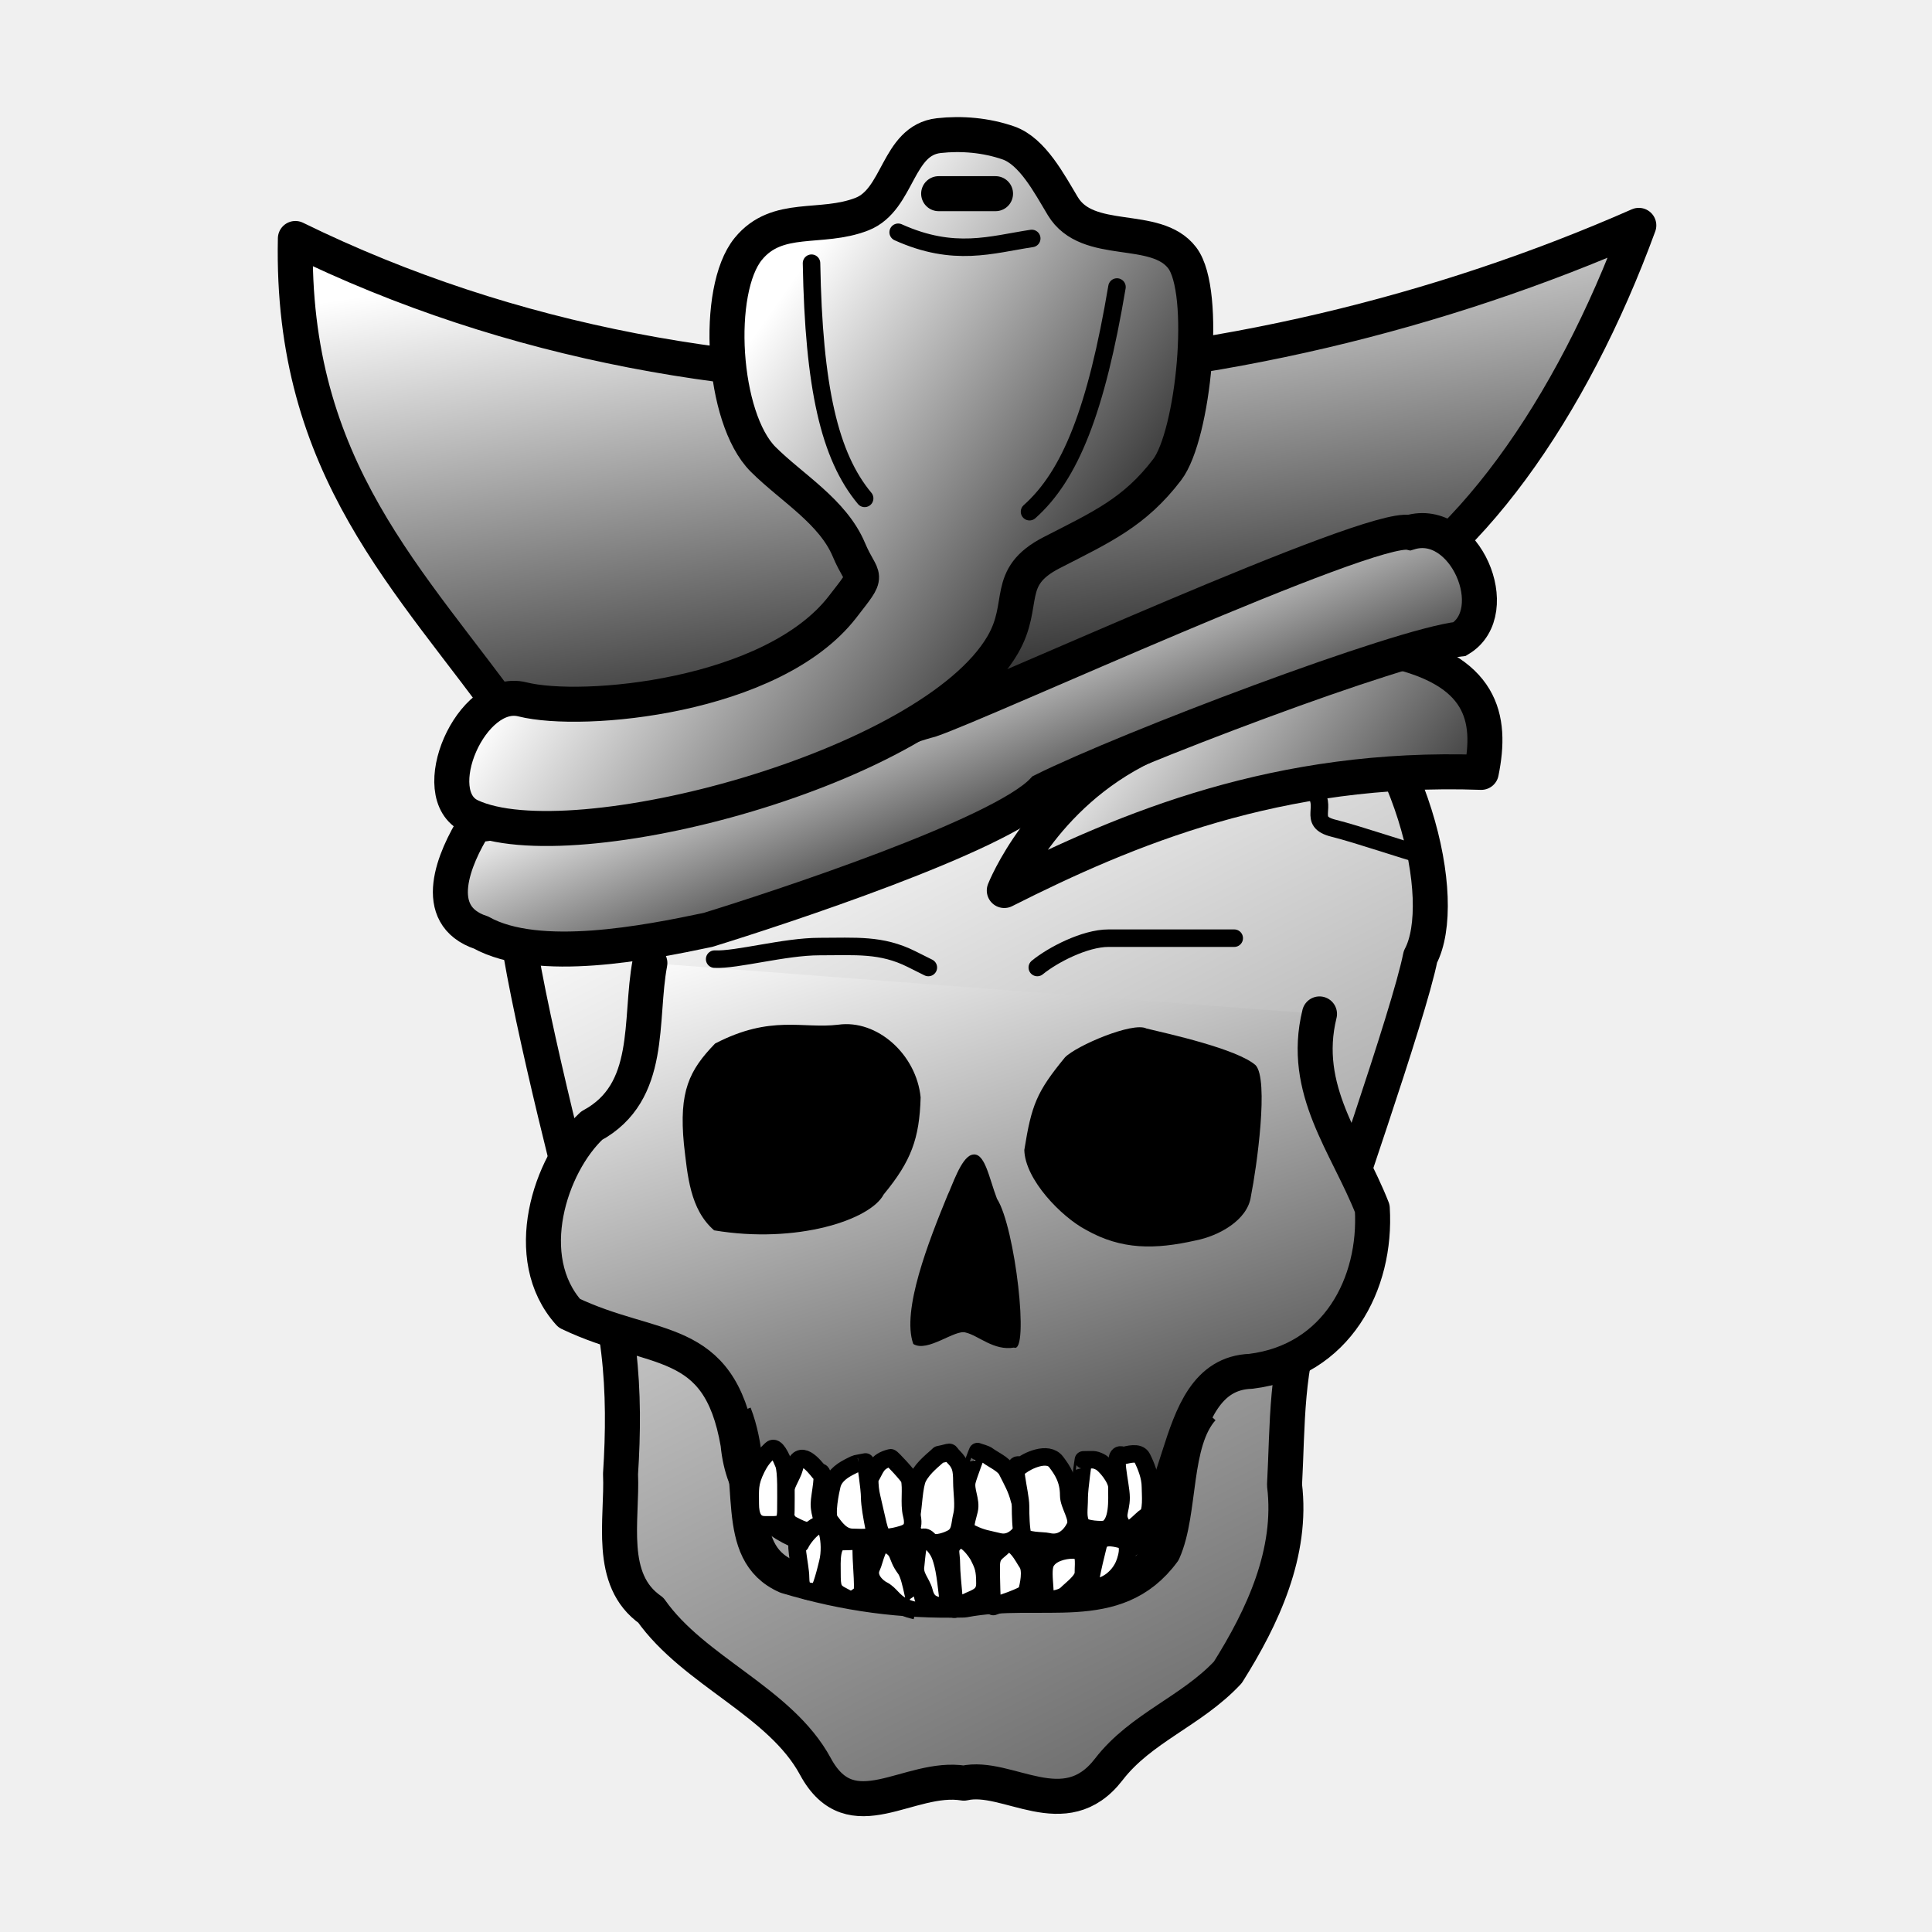
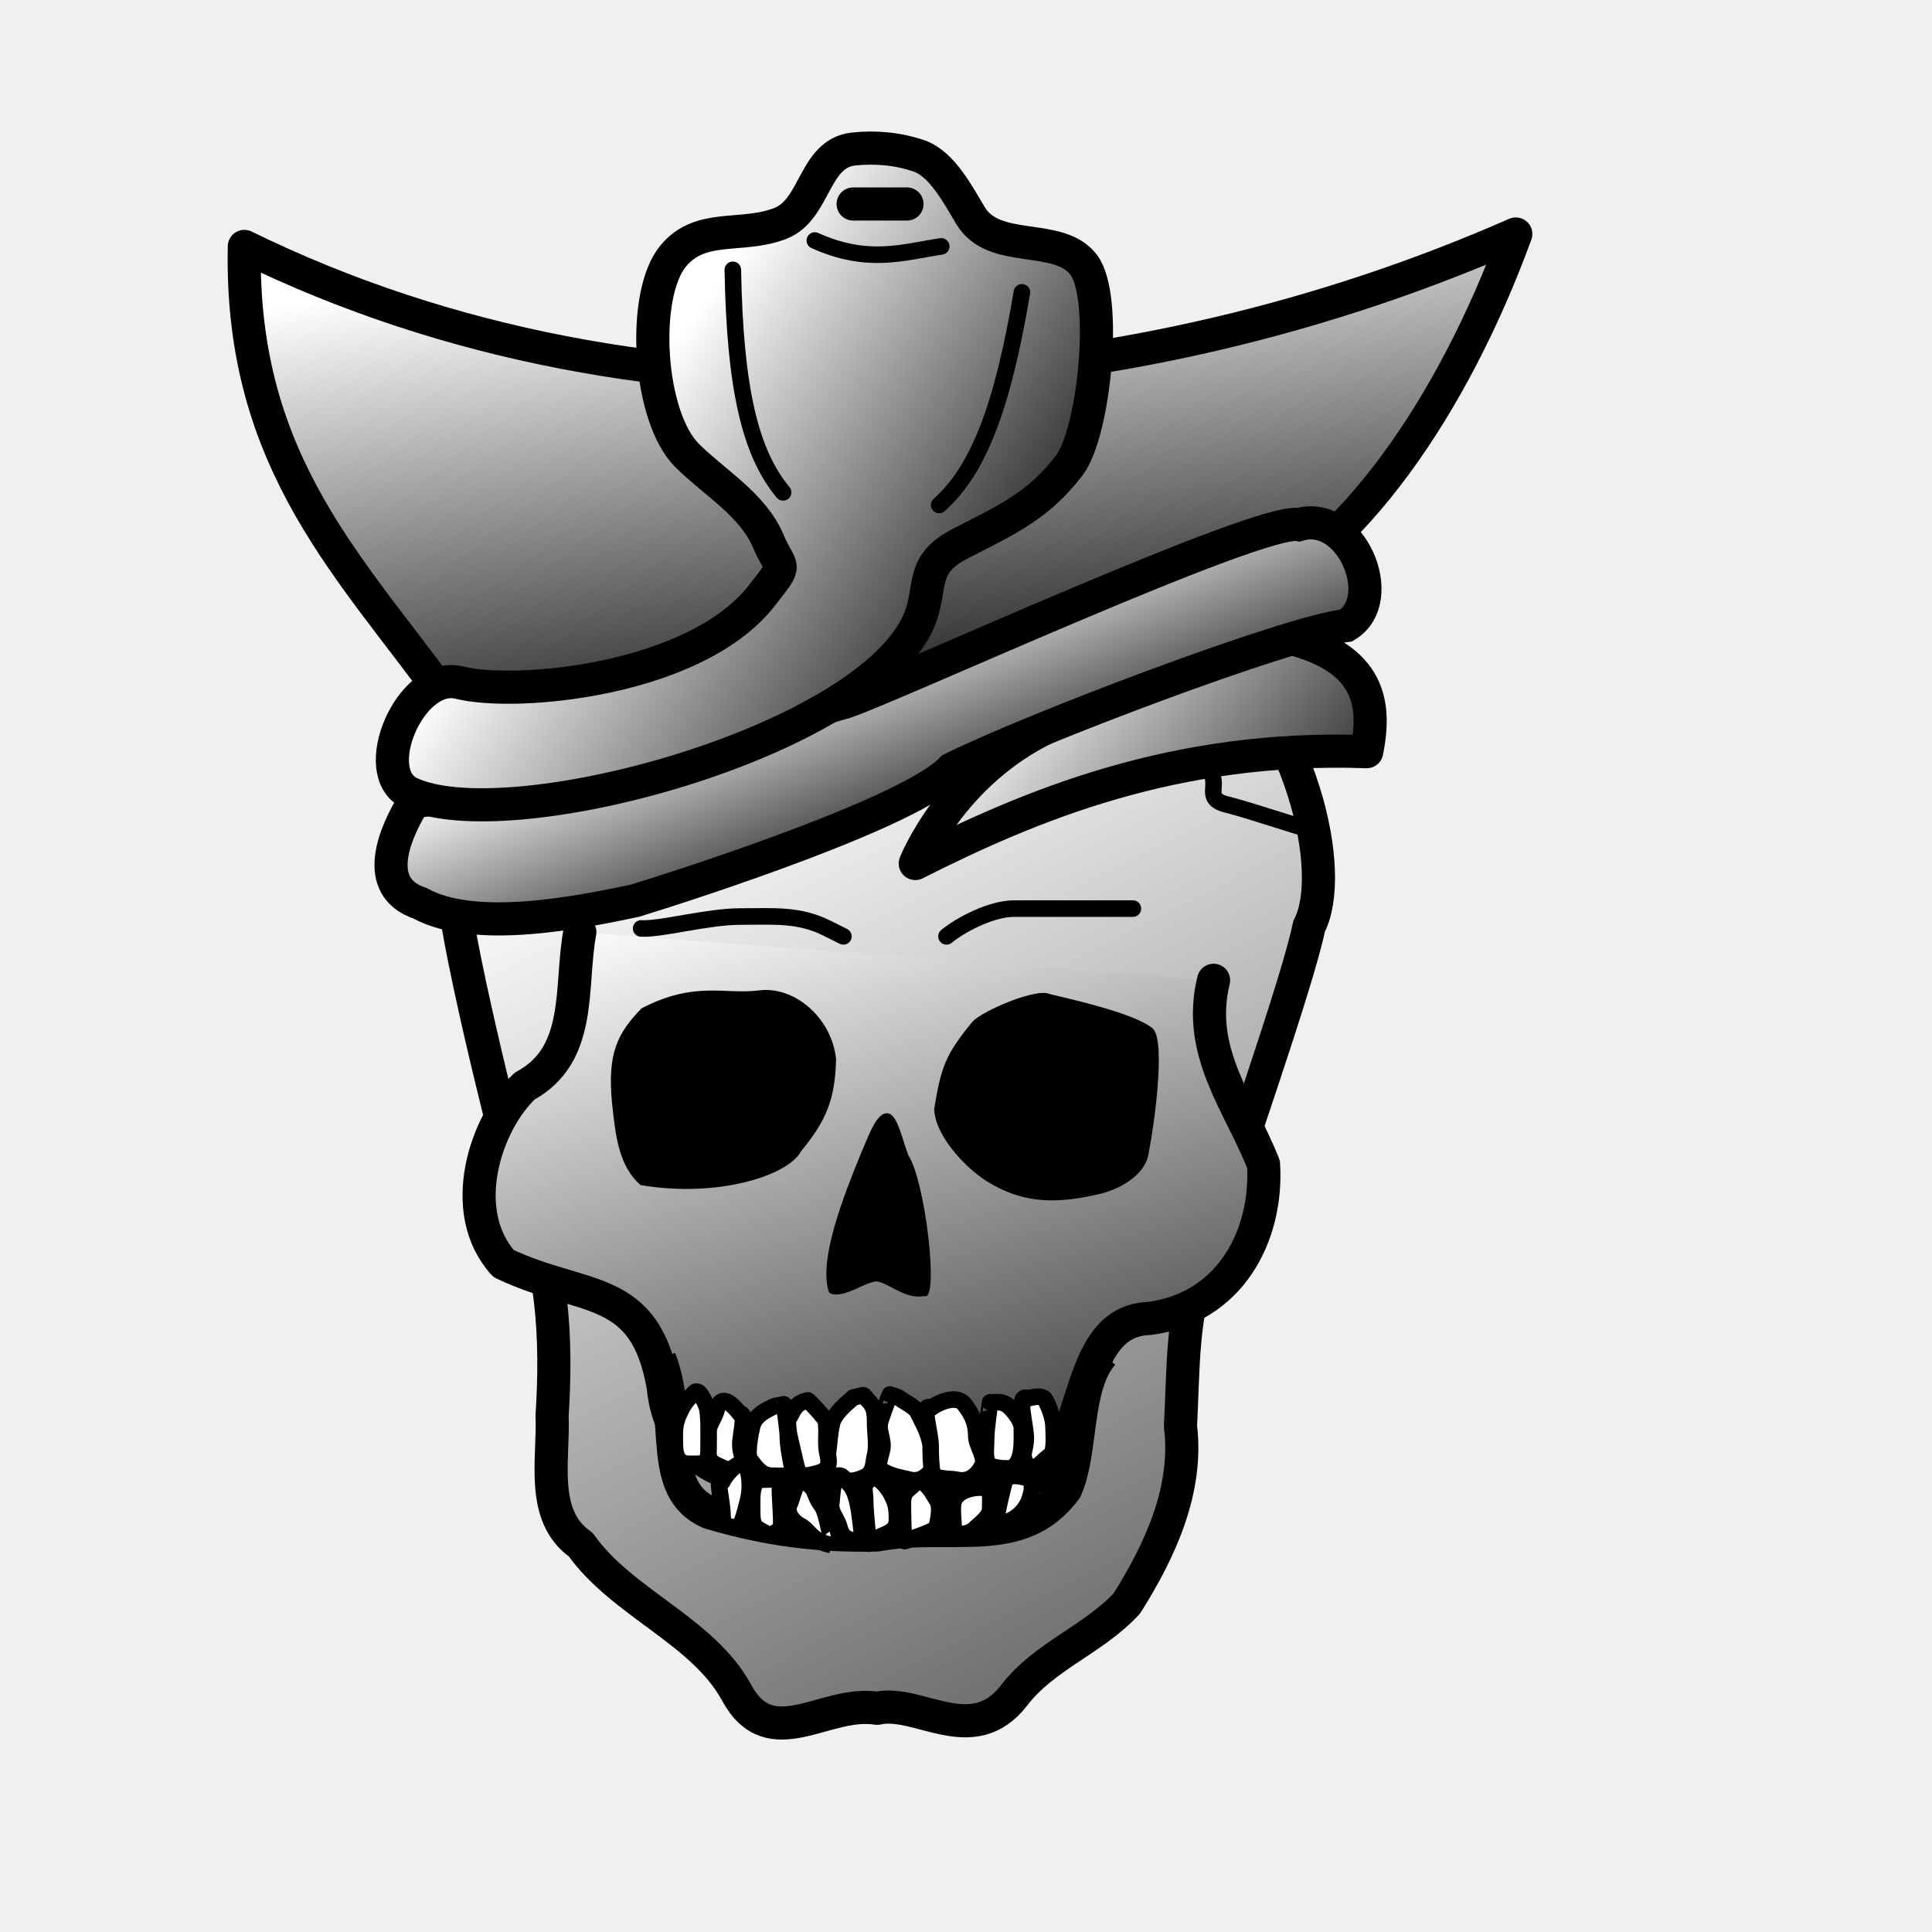
- <svg xmlns="http://www.w3.org/2000/svg" xmlns:xlink="http://www.w3.org/1999/xlink" overflow="hidden" viewBox="-17 10 883 883" id="svg36220" version="1.0">
+ <svg xmlns="http://www.w3.org/2000/svg" xmlns:xlink="http://www.w3.org/1999/xlink" viewBox="0 0 933 933" width="933" height="933" id="svg36220" version="1.0">
  <defs id="defs36222">
    <linearGradient id="linearGradient5175">
      <stop style="stop-color:#ffffff;stop-opacity:1" offset="0" id="stop5177" />
      <stop style="stop-color:#000000;stop-opacity:1;" offset="1" id="stop5179" />
    </linearGradient>
    <linearGradient xlink:href="#linearGradient5175" id="linearGradient2365" x1="317.823" y1="251.519" x2="716.784" y2="1040.894" gradientUnits="userSpaceOnUse" gradientTransform="matrix(0.957555,0,0,0.957555,5.117738,135.2389)" />
    <linearGradient xlink:href="#linearGradient5175" id="linearGradient2373" x1="403.641" y1="286.734" x2="535.965" y2="715.779" gradientUnits="userSpaceOnUse" gradientTransform="matrix(0.957555,0,0,0.957555,5.117738,135.2389)" />
    <linearGradient xlink:href="#linearGradient5175" id="linearGradient2436" x1="494" y1="289" x2="659.672" y2="419" gradientUnits="userSpaceOnUse" gradientTransform="translate(12,8)" />
    <linearGradient xlink:href="#linearGradient5175" id="linearGradient2449" x1="281.482" y1="229.237" x2="481.762" y2="369.237" gradientUnits="userSpaceOnUse" />
    <linearGradient xlink:href="#linearGradient5175" id="linearGradient4581" x1="476.84" y1="271.289" x2="527.16" y2="393.893" gradientUnits="userSpaceOnUse" />
    <linearGradient xlink:href="#linearGradient5175" id="linearGradient5134" x1="399.945" y1="107.977" x2="440" y2="376.954" gradientUnits="userSpaceOnUse" />
  </defs>
  <g id="layer1">
    <path style="fill:url(#linearGradient2365);fill-opacity:1;fill-rule:evenodd;stroke:#000000;stroke-width:16;stroke-linecap:round;stroke-linejoin:round;stroke-miterlimit:4;stroke-dasharray:none;stroke-opacity:1" d="M 219.61,436.869 C 220.436,387.43 242.548,340.936 277.247,307.141 C 304.132,280.956 334.458,262.984 370.021,252.238 C 402.811,242.33 446.984,243.028 479.636,252.447 C 519.371,263.91 549.346,279.368 580.922,306.027 C 628.794,346.443 645.767,421.712 632.184,447.307 C 626.723,474.513 593.89,566.973 581.085,607.817 C 570.495,633.069 571.55,661.729 570.076,688.706 C 573.87,719.56 560.135,748.989 544.173,774.333 C 527.53,792.144 504.419,799.635 489.744,818.699 C 469.593,844.876 443.405,820.4 423.557,824.971 C 398.372,820.88 372.151,847.821 355.686,817.371 C 339.575,787.575 300.245,774.014 280.449,745.927 C 260.53,732.094 267.536,704.482 266.605,683.653 C 269.03,646.451 267.183,607.901 250.723,573.77 C 249.111,569.049 225.583,478.271 219.61,436.869 z " id="path1328" />
    <path style="fill:url(#linearGradient2373);fill-opacity:1;fill-rule:evenodd;stroke:#000000;stroke-width:16;stroke-linecap:round;stroke-linejoin:round;stroke-miterlimit:4;stroke-dasharray:none;stroke-opacity:1" d="M 280.018,450.151 C 275.098,476.254 281.71,509.193 253.426,524.468 C 234.446,542.111 220.338,584.861 243.149,610.172 C 281.903,628.722 311.553,619.12 320.305,669.809 C 324.539,715.14 369.742,717.923 395.662,715.334 C 424.112,715.797 464.12,716.993 491.185,715.067 C 528.549,713.689 514.093,638.147 554.68,636.742 C 593.941,631.928 612.277,596.756 610.191,562.308 C 598.716,533.079 577.505,508.157 586.064,473.405" id="path2239" />
    <path style="fill:#000000;fill-opacity:1;fill-rule:evenodd;stroke:none;stroke-width:16;stroke-linecap:round;stroke-linejoin:round;stroke-miterlimit:4;stroke-dasharray:none;stroke-opacity:1" d="M 469.74,493.253 C 456.786,509.046 454.462,514.907 451.154,535.586 C 451.466,549.109 468.115,566.195 479.367,572.103 C 495.544,581.266 510.835,581.14 529.533,576.919 C 539.802,574.913 553.275,567.784 554.724,556.692 C 557.345,543.639 563.036,503.213 556.821,496.798 C 548.323,489.409 517.415,482.559 506.947,480.057 C 500.738,476.904 474.939,487.911 469.74,493.253 z " id="path2206" />
    <path style="fill:#000000;fill-opacity:1;fill-rule:evenodd;stroke:none;stroke-width:16;stroke-linecap:round;stroke-linejoin:round;stroke-miterlimit:4;stroke-dasharray:none;stroke-opacity:1" d="M 309.81,486.947 C 297.974,499.177 293.261,508.776 295.577,532.918 C 297.234,547.16 298.302,562.718 309.387,572.317 C 347.066,578.647 380.8,567.573 386.88,555.909 C 399.41,540.72 403.235,530.455 403.764,511.548 C 401.85,491.998 383.972,475.82 366.104,478.328 C 349.788,480.315 335.427,473.636 309.81,486.947 z " id="path2204" />
    <path style="fill:#000000;fill-opacity:1;fill-rule:evenodd;stroke:none;stroke-width:16;stroke-linecap:round;stroke-linejoin:round;stroke-miterlimit:4;stroke-dasharray:none;stroke-opacity:1" d="M 426.995,537.845 C 422.156,539.439 418.275,551.741 416.028,556.369 C 407.581,577.004 394.9,608.977 400.407,624.252 C 406.92,628.328 419.608,617.355 424.419,619.042 C 430.219,620.408 437.266,627.483 446.438,625.895 C 453.606,628.985 447.008,570.791 438.655,557.876 C 434.931,548.186 433.056,535.848 426.995,537.845 z " id="path2228" />
    <path style="fill:none;fill-opacity:1;fill-rule:evenodd;stroke:#000000;stroke-width:16;stroke-linecap:butt;stroke-linejoin:round;stroke-miterlimit:4;stroke-dasharray:none;stroke-opacity:1" d="M 318.592,656.22 C 330.013,685.718 316.955,719.184 342.531,730.434 C 369.725,738.565 395.248,741.975 423.504,741.277 C 459.205,734.493 492.785,748.83 514.676,719.067 C 522.874,700.719 518.822,669.035 532.594,653.744" id="path2244" />
    <path style="fill:#ffffff;fill-opacity:1;fill-rule:evenodd;stroke:#000000;stroke-width:8;stroke-linecap:butt;stroke-linejoin:round;stroke-miterlimit:4;stroke-dasharray:none;stroke-opacity:1" d="M 412.079,674.844 C 410.456,676.539 404.974,680.436 402.503,685.377 C 400.658,689.068 400.43,699.417 399.631,702.613 C 397.928,709.425 400.531,711.681 405.376,714.104 C 409.779,716.305 414.733,714.692 417.824,713.146 C 422.142,710.987 421.544,706.883 422.612,702.613 C 423.725,698.159 422.612,691.878 422.612,687.292 C 422.612,681.418 422.068,679.087 418.782,675.801 C 416.018,673.037 418.745,673.511 412.079,674.844 z " id="path2275" />
    <path style="fill:#ffffff;fill-opacity:1;fill-rule:evenodd;stroke:#000000;stroke-width:8;stroke-linecap:butt;stroke-linejoin:round;stroke-miterlimit:4;stroke-dasharray:none;stroke-opacity:1" d="M 429.772,673.43 C 429.716,673.374 425.664,684.115 424.984,686.835 C 423.918,691.099 427.054,695.79 425.941,700.241 C 424.374,706.512 423.171,708.91 426.899,710.774 C 431.827,713.238 434.443,713.378 439.347,714.604 C 445.217,716.072 448.861,711.495 450.838,708.859 C 453.313,705.558 449.493,697.734 448.923,695.453 C 447.622,690.251 445.623,686.938 443.177,682.048 C 441.777,679.246 436.731,676.973 434.559,675.345 C 433.184,674.313 431.367,674.068 429.772,673.43 z " id="path2277" />
    <path style="fill:#ffffff;fill-opacity:1;fill-rule:evenodd;stroke:#000000;stroke-width:8;stroke-linecap:butt;stroke-linejoin:round;stroke-miterlimit:4;stroke-dasharray:none;stroke-opacity:1" d="M 449.424,680.088 C 444.572,676.449 449.424,692.217 449.424,698.282 C 449.424,702.856 449.6,708.562 450.381,711.688 C 451.077,714.47 459.892,714.065 461.872,714.56 C 467.979,716.087 472.126,712.246 474.32,707.857 C 476.343,703.811 471.447,698.01 471.447,693.494 C 471.447,686.023 468.399,681.77 465.702,678.173 C 461.887,673.086 452.456,677.662 449.424,680.088 z " id="path2279" />
    <path style="fill:#ffffff;fill-opacity:1;fill-rule:evenodd;stroke:#000000;stroke-width:8;stroke-linecap:butt;stroke-linejoin:round;stroke-miterlimit:4;stroke-dasharray:none;stroke-opacity:1" d="M 478.15,677.216 C 478.129,677.187 476.235,690.234 476.235,694.452 C 476.235,699.989 475.357,703.229 477.193,706.9 C 478.265,709.045 487.314,709.5 488.683,708.815 C 494.229,706.042 493.471,695.685 493.471,689.664 C 493.471,685.694 488.07,679.303 485.811,678.173 C 482.948,676.742 482.444,677.216 478.15,677.216 z " id="path2281" />
    <path style="fill:#ffffff;fill-opacity:1;fill-rule:evenodd;stroke:#000000;stroke-width:8;stroke-linecap:butt;stroke-linejoin:round;stroke-miterlimit:4;stroke-dasharray:none;stroke-opacity:1" d="M 496.344,675.3 C 490.627,672.442 495.386,688.06 495.386,694.452 C 495.386,700.832 492.356,702.54 496.344,707.857 C 499.299,711.797 504.318,704.349 506.877,703.069 C 509.691,701.663 508.792,692.674 508.792,689.664 C 508.792,684.725 506.723,679.78 504.962,676.258 C 503.441,673.217 498.254,674.918 496.344,675.3 z " id="path2283" />
    <path style="fill:#ffffff;fill-opacity:1;fill-rule:evenodd;stroke:#000000;stroke-width:8;stroke-linecap:butt;stroke-linejoin:round;stroke-miterlimit:4;stroke-dasharray:none;stroke-opacity:1" d="M 378.564,678.173 C 378.587,678.128 380.48,690.161 380.48,694.452 C 380.48,697.633 381.579,703.777 382.395,707.857 C 383.598,713.873 377.522,712.645 372.819,712.645 C 367.644,712.645 364.83,708.376 362.286,704.985 C 360.297,702.333 362.559,691.444 363.244,688.706 C 364.414,684.026 368.952,681.543 371.862,680.088 C 374.78,678.629 373.349,679.216 378.564,678.173 z " id="path2287" />
    <path style="fill:#ffffff;fill-opacity:1;fill-rule:evenodd;stroke:#000000;stroke-width:8;stroke-linecap:butt;stroke-linejoin:round;stroke-miterlimit:4;stroke-dasharray:none;stroke-opacity:1" d="M 357.498,682.961 C 360.475,681.473 357.498,693.663 357.498,697.324 C 357.498,702.951 359.975,703.861 357.498,708.815 C 355.513,712.785 345.847,707.298 345.05,706.9 C 341.187,704.968 341.22,698.894 341.22,694.452 C 341.22,689.745 345.18,684.355 346.008,681.046 C 348.387,671.529 354.906,679.72 357.498,682.961 z " id="path2289" />
    <path style="fill:#ffffff;fill-opacity:1;fill-rule:evenodd;stroke:#000000;stroke-width:8;stroke-linecap:butt;stroke-linejoin:round;stroke-miterlimit:4;stroke-dasharray:none;stroke-opacity:1" d="M 380.48,685.833 C 383.414,681.147 383.304,677.946 390.055,676.258 C 390.509,676.145 398.408,684.773 398.673,685.833 C 399.797,690.328 398.378,697.102 399.631,702.112 C 401.306,708.814 398.771,710.466 393.885,711.688 C 387.096,713.385 385.863,713.114 384.31,706.9 C 383.362,703.109 382.141,697.267 381.437,694.452 C 380.742,691.669 380.48,688.785 380.48,685.833 z " id="path2291" />
    <path style="fill:#ffffff;fill-opacity:1;fill-rule:evenodd;stroke:#000000;stroke-width:8;stroke-linecap:butt;stroke-linejoin:round;stroke-miterlimit:4;stroke-dasharray:none;stroke-opacity:1" d="M 341.22,679.131 C 342.549,682.576 342.177,693.422 342.177,700.197 C 342.177,707.62 339.153,706.9 332.602,706.9 C 327.37,706.9 325.899,702.633 325.899,697.324 C 325.899,690.878 325.357,687.875 328.772,681.046 C 331.043,676.504 332.911,674.991 335.474,672.428 C 337.555,670.347 340.127,676.398 341.22,679.131 z " id="path2295" />
    <path style="fill:#ffffff;fill-opacity:1;fill-rule:evenodd;stroke:#000000;stroke-width:8;stroke-linecap:butt;stroke-linejoin:round;stroke-miterlimit:4;stroke-dasharray:none;stroke-opacity:1" d="M 348.88,715.518 C 345.269,711.907 348.88,725.732 348.88,730.839 C 348.88,736.65 350.749,737.542 356.541,737.542 C 358.193,737.542 360.862,726.001 361.328,724.136 C 362.461,719.605 362.202,714.225 361.328,710.73 C 358.89,700.975 349.927,712.902 348.88,715.518 z " id="path2299" />
    <path style="fill:#ffffff;fill-opacity:1;fill-rule:evenodd;stroke:#000000;stroke-width:8;stroke-linecap:butt;stroke-linejoin:round;stroke-miterlimit:4;stroke-dasharray:none;stroke-opacity:1" d="M 416.867,744.244 C 416.042,740.946 415.501,731.122 413.994,725.093 C 412.559,719.352 411.437,717.748 407.291,713.603 C 402.165,708.477 401.814,723.753 401.546,725.093 C 400.5,730.321 404.268,733.111 405.376,737.542 C 406.734,742.972 409.936,744.244 416.867,744.244 z " id="path2301" />
    <path style="fill:#ffffff;fill-opacity:1;fill-rule:evenodd;stroke:#000000;stroke-width:8;stroke-linecap:butt;stroke-linejoin:round;stroke-miterlimit:4;stroke-dasharray:none;stroke-opacity:1" d="M 418.782,744.244 C 420.332,750.445 417.824,731.485 417.824,725.093 C 417.824,718.96 416.132,718.167 419.739,714.56 C 423.596,710.704 429.514,719.746 430.272,721.263 C 432.358,725.433 433.145,727.195 433.145,733.711 C 433.145,739.614 428.697,740.244 424.527,742.329 C 418.905,745.14 436.682,740.664 418.782,744.244 z " id="path2303" />
    <path style="fill:#ffffff;fill-opacity:1;fill-rule:evenodd;stroke:#000000;stroke-width:8;stroke-linecap:butt;stroke-linejoin:round;stroke-miterlimit:4;stroke-dasharray:none;stroke-opacity:1" d="M 436.975,744.244 C 436.187,744.639 436.018,730.116 436.018,726.051 C 436.018,720.066 438.401,719.838 441.763,716.475 C 446.169,712.07 451.247,722.736 452.296,724.136 C 454.853,727.544 452.904,735.111 452.296,737.542 C 451.822,739.439 439.304,743.313 436.975,744.244 z " id="path2305" />
    <path style="fill:#ffffff;fill-opacity:1;fill-rule:evenodd;stroke:#000000;stroke-width:8;stroke-linecap:butt;stroke-linejoin:round;stroke-miterlimit:4;stroke-dasharray:none;stroke-opacity:1" d="M 402.503,742.329 C 401.18,747.621 400.031,731.372 396.758,727.008 C 392.191,720.919 394.865,718.88 388.14,715.518 C 384.29,713.593 382.707,723.512 381.437,726.051 C 378.865,731.196 384.176,735.56 386.225,736.584 C 390.019,738.481 390.966,741.827 395.8,744.244 C 398.031,745.36 399.07,745.541 401.546,746.159" id="path2307" />
    <path style="fill:#ffffff;fill-opacity:1;fill-rule:evenodd;stroke:#000000;stroke-width:8;stroke-linecap:butt;stroke-linejoin:round;stroke-miterlimit:4;stroke-dasharray:none;stroke-opacity:1" d="M 376.649,738.499 C 378.086,739.218 376.649,724.234 376.649,720.306 C 376.649,712.854 375.987,714.56 368.031,714.56 C 362.533,714.56 363.244,723.865 363.244,728.923 C 363.244,735.606 363.565,737.223 368.031,739.457 C 372.091,741.486 371.562,742.314 376.649,738.499 z " id="path2309" />
    <path style="fill:#ffffff;fill-opacity:1;fill-rule:evenodd;stroke:#000000;stroke-width:8;stroke-linecap:butt;stroke-linejoin:round;stroke-miterlimit:4;stroke-dasharray:none;stroke-opacity:1" d="M 458.042,741.372 C 463.251,743.977 458.309,729.345 460.914,724.136 C 463.063,719.838 469.206,718.39 473.362,718.39 C 479.426,718.39 478.15,723.54 478.15,728.923 C 478.15,732.4 472.882,736.107 470.49,738.499 C 467.997,740.991 461.958,741.372 458.042,741.372 z " id="path2311" />
    <path style="fill:#ffffff;fill-opacity:1;fill-rule:evenodd;stroke:#000000;stroke-width:8;stroke-linecap:butt;stroke-linejoin:round;stroke-miterlimit:4;stroke-dasharray:none;stroke-opacity:1" d="M 481.98,735.626 C 479.723,737.884 482.389,726.331 484.853,716.475 C 486.146,711.304 491.914,712.734 495.386,713.603 C 500.772,714.949 497.404,723.93 496.344,726.051 C 493.618,731.503 488.085,735.626 481.98,735.626 z " id="path2313" />
    <path style="fill:none;fill-opacity:0.75;fill-rule:evenodd;stroke:#000000;stroke-width:8;stroke-linecap:round;stroke-linejoin:round;stroke-miterlimit:4;stroke-dasharray:none;stroke-opacity:1" d="M 426.112,269.186 C 424.306,274.152 428.82,274.73 428.82,282.728 C 428.82,286.377 414.654,303.147 416.633,307.104 C 419.483,312.805 427.234,317.705 428.82,319.291 C 429.9,320.371 403.954,315.926 400.382,327.417 C 397.324,337.256 386.692,318.661 376.896,321.11 C 370.189,322.787 357.414,346.192 351.632,349.084 C 343.244,353.277 335.049,338.691 332.673,348.194 C 331.008,354.854 331.496,359.673 329.965,365.798 C 327.186,376.912 334.405,361.657 316.423,364.654 C 308.225,366.02 306.943,361.236 306.943,379.55 C 306.943,379.984 290.172,388.092 287.985,391.738 C 283.743,398.807 282.232,401.034 279.86,410.525 C 276.761,422.919 256.62,415.822 250.236,422.205" id="path2353" />
    <path style="fill:none;fill-opacity:0.75;fill-rule:evenodd;stroke:#000000;stroke-width:8;stroke-linecap:round;stroke-linejoin:round;stroke-miterlimit:4;stroke-dasharray:none;stroke-opacity:1" d="M 425.903,330.301 C 431.771,324.433 437.639,318.565 443.507,312.697 C 449.376,306.829 431.771,324.433 425.903,330.301 C 419.584,336.621 439.499,318.492 444.862,311.343 C 452.444,301.232 467.354,314.348 470.591,320.822 C 474.516,328.672 480.524,335.175 484.133,333.01 C 489.51,329.783 498.175,327.593 504.446,327.593 C 517.478,327.593 523.433,338.484 528.821,349.26 C 532.698,357.013 542.758,343.843 553.197,343.843 C 563.895,343.843 569.13,349.174 566.739,358.739 C 565.703,362.88 580.007,367.945 582.989,370.927 C 590.59,378.528 580.059,385.429 592.468,388.531 C 603.876,391.383 625.339,398.781 632.417,400.55" id="path2357" />
    <path style="fill:none;fill-opacity:0.75;fill-rule:evenodd;stroke:#000000;stroke-width:8;stroke-linecap:round;stroke-linejoin:round;stroke-miterlimit:4;stroke-dasharray:none;stroke-opacity:1" d="M 309.62,448.36 C 319.552,448.866 341.59,442.614 357.498,442.614 C 374.166,442.614 385.762,441.425 399.631,448.36 C 402.218,449.653 404.806,450.948 407.291,452.19" id="path2375" />
    <path style="fill:none;fill-opacity:0.75;fill-rule:evenodd;stroke:#000000;stroke-width:8;stroke-linecap:round;stroke-linejoin:round;stroke-miterlimit:4;stroke-dasharray:none;stroke-opacity:1" d="M 457.084,452.19 C 463.968,446.535 478.732,438.784 489.641,438.784 C 501.764,438.784 511.868,438.784 524.113,438.784 C 531.773,438.784 539.434,438.784 547.094,438.784" id="path2377" />
    <path style="fill:url(#linearGradient2436);fill-opacity:1;fill-rule:evenodd;stroke:#000000;stroke-width:16;stroke-linecap:round;stroke-linejoin:round;stroke-miterlimit:4;stroke-dasharray:none;stroke-opacity:1" d="M 618,307 C 618,307 553,328.5 506,351 C 459,373.5 442,417 442,417 C 497.881,388.803 567.363,359.692 660,363 C 665.103,337.966 660.497,316.168 618,307 z " id="path2428" />
    <path style="fill:url(#linearGradient5134);fill-opacity:1.0;fill-rule:evenodd;stroke:#000000;stroke-width:16;stroke-linecap:round;stroke-linejoin:round;stroke-opacity:1;stroke-miterlimit:4;stroke-dasharray:none" d="M 218,341 C 170.779,274.91 115.752,224.665 118,119 C 315.851,216.007 551.345,192.58 732,113 C 701.438,196.577 652.184,267.208 598,291 C 460.331,395.281 340.568,376.167 218,341 z " id="path4253" />
    <path style="fill:url(#linearGradient4581);fill-opacity:1.0;fill-rule:evenodd;stroke:#000000;stroke-width:16;stroke-linecap:butt;stroke-linejoin:miter;stroke-opacity:1;stroke-miterlimit:4;stroke-dasharray:none" d="M 200,387 C 190.68,402.023 179.145,428.296 202.868,436.223 C 229.138,450.719 278.666,440.862 306.521,435.007 C 337.627,425.438 440.474,391.821 459.716,371.325 C 498.587,352.042 622.179,305.144 650.199,302.045 C 670.943,289.455 652.485,245.805 627.228,253.371 C 609.028,249.505 432.504,330.83 408.169,339.041 C 388.284,344.071 308.436,375.992 284.874,375.048 C 263.904,374.852 207.796,387.013 200,387 z " id="path3697" />
    <path style="fill:url(#linearGradient2449);fill-opacity:1.0;fill-rule:evenodd;stroke:#000000;stroke-width:16;stroke-linecap:butt;stroke-linejoin:miter;stroke-opacity:1;stroke-miterlimit:4;stroke-dasharray:none" d="M 441.262,304.74 C 452.252,285.863 441.631,273.887 463.698,262.559 C 486.458,250.877 501.558,244.204 516.449,224.65 C 528.46,208.877 535.124,143.324 523.312,127.836 C 511.179,111.928 480.123,123.156 468.737,104.198 C 462.563,93.918 454.841,79.134 443.889,75.325 C 433.721,71.788 422.493,70.814 412.058,71.986 C 392.887,74.138 393.878,101.236 376.938,107.859 C 358.149,115.204 338.321,107.478 325.012,123.73 C 309.586,142.567 312.903,201.091 331.801,219.946 C 344.837,232.952 363.597,243.734 370.974,261.259 C 377.309,276.311 381.052,270.668 368.021,287.456 C 336.059,328.634 249.344,336.557 221.772,329.641 C 198.315,323.756 177.128,373.201 198,383 C 244.052,404.621 408.355,361.265 441.262,304.74 z " id="path2438" />
    <path style="fill:none;fill-opacity:0.75;fill-rule:evenodd;stroke:#000000;stroke-width:16;stroke-linecap:round;stroke-linejoin:round;stroke-miterlimit:4;stroke-dasharray:none;stroke-opacity:1" d="M 412,98.515 L 438,98.515" id="path2457" />
    <path style="fill:none;fill-opacity:0.75;fill-rule:evenodd;stroke:#000000;stroke-width:8;stroke-linecap:round;stroke-linejoin:round;stroke-miterlimit:4;stroke-dasharray:none;stroke-opacity:1" d="M 353.897,130.295 C 354.911,187.157 362.127,218.514 378.181,237.775" id="path2535" />
    <path id="path2537" d="M 493.504,141.178 C 484.06,197.26 472.269,227.198 453.534,243.863" style="fill:none;fill-opacity:0.75;fill-rule:evenodd;stroke:#000000;stroke-width:8;stroke-linecap:round;stroke-linejoin:round;stroke-miterlimit:4;stroke-dasharray:none;stroke-opacity:1" />
    <path id="path2539" d="M 393.495,116.153 C 419.155,127.715 436.064,121.773 454.548,118.982" style="fill:none;fill-opacity:0.75;fill-rule:evenodd;stroke:#000000;stroke-width:8;stroke-linecap:round;stroke-linejoin:round;stroke-miterlimit:4;stroke-dasharray:none;stroke-opacity:1" />
  </g>
</svg>
